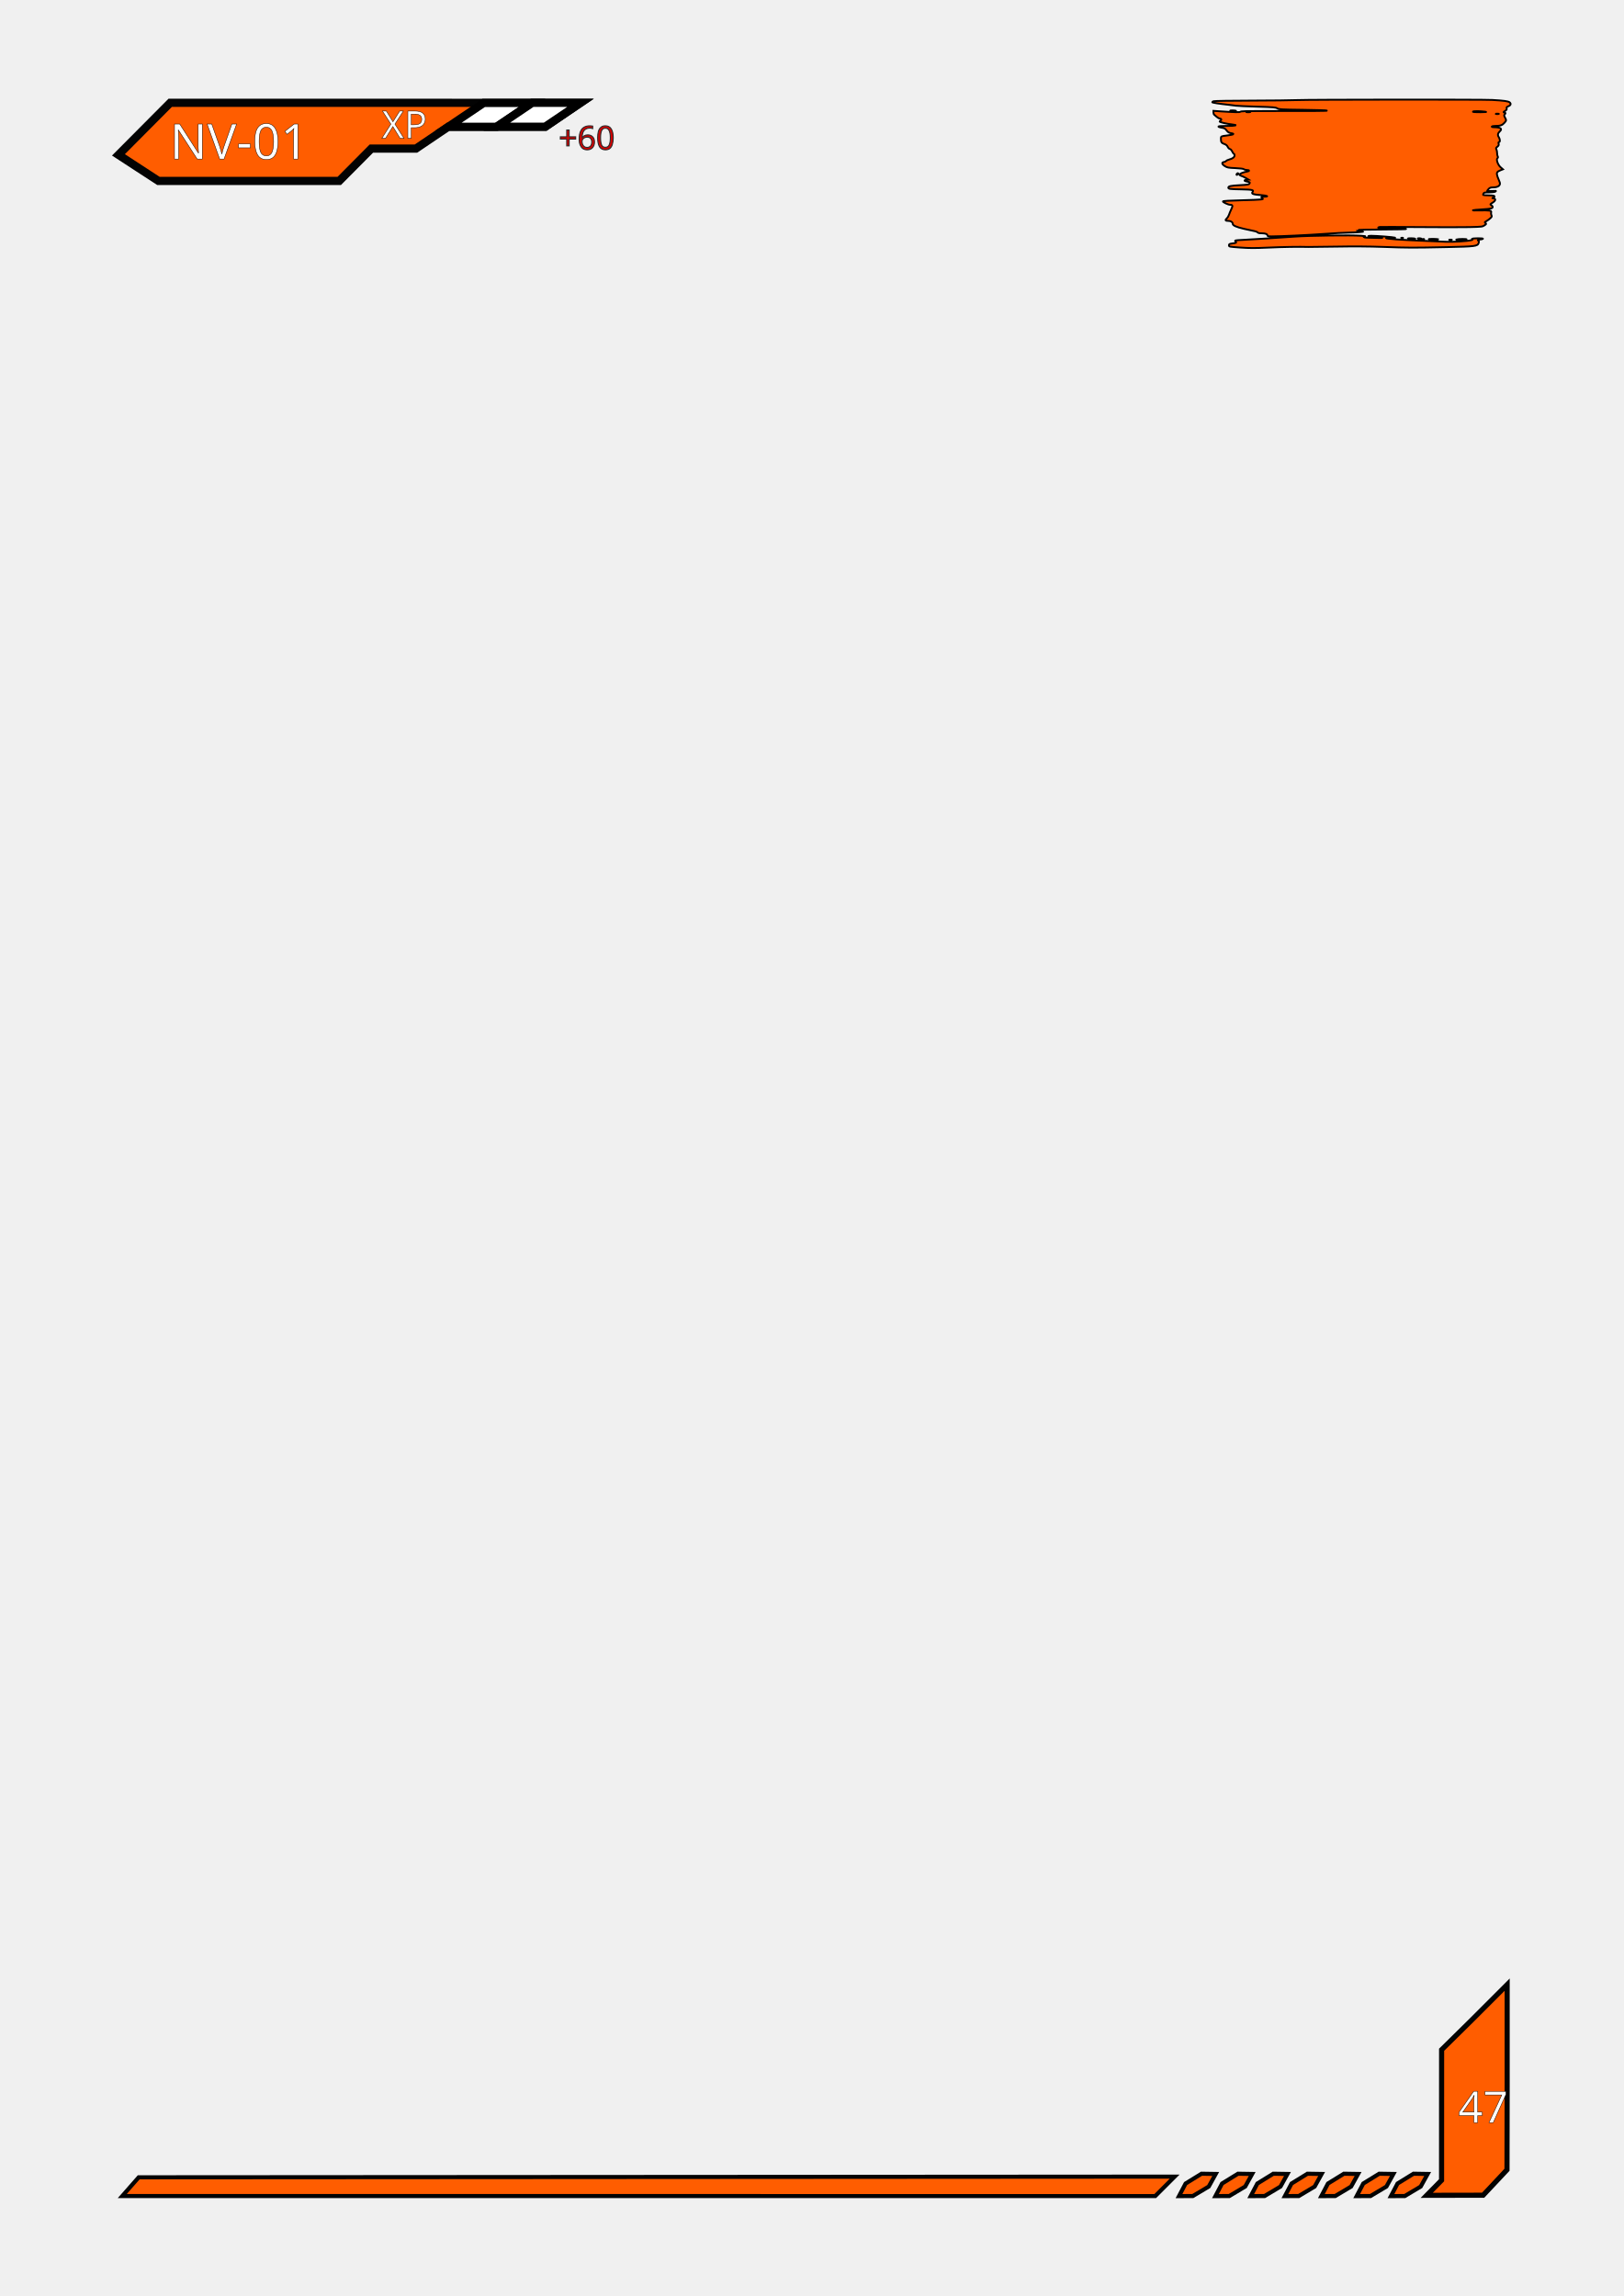
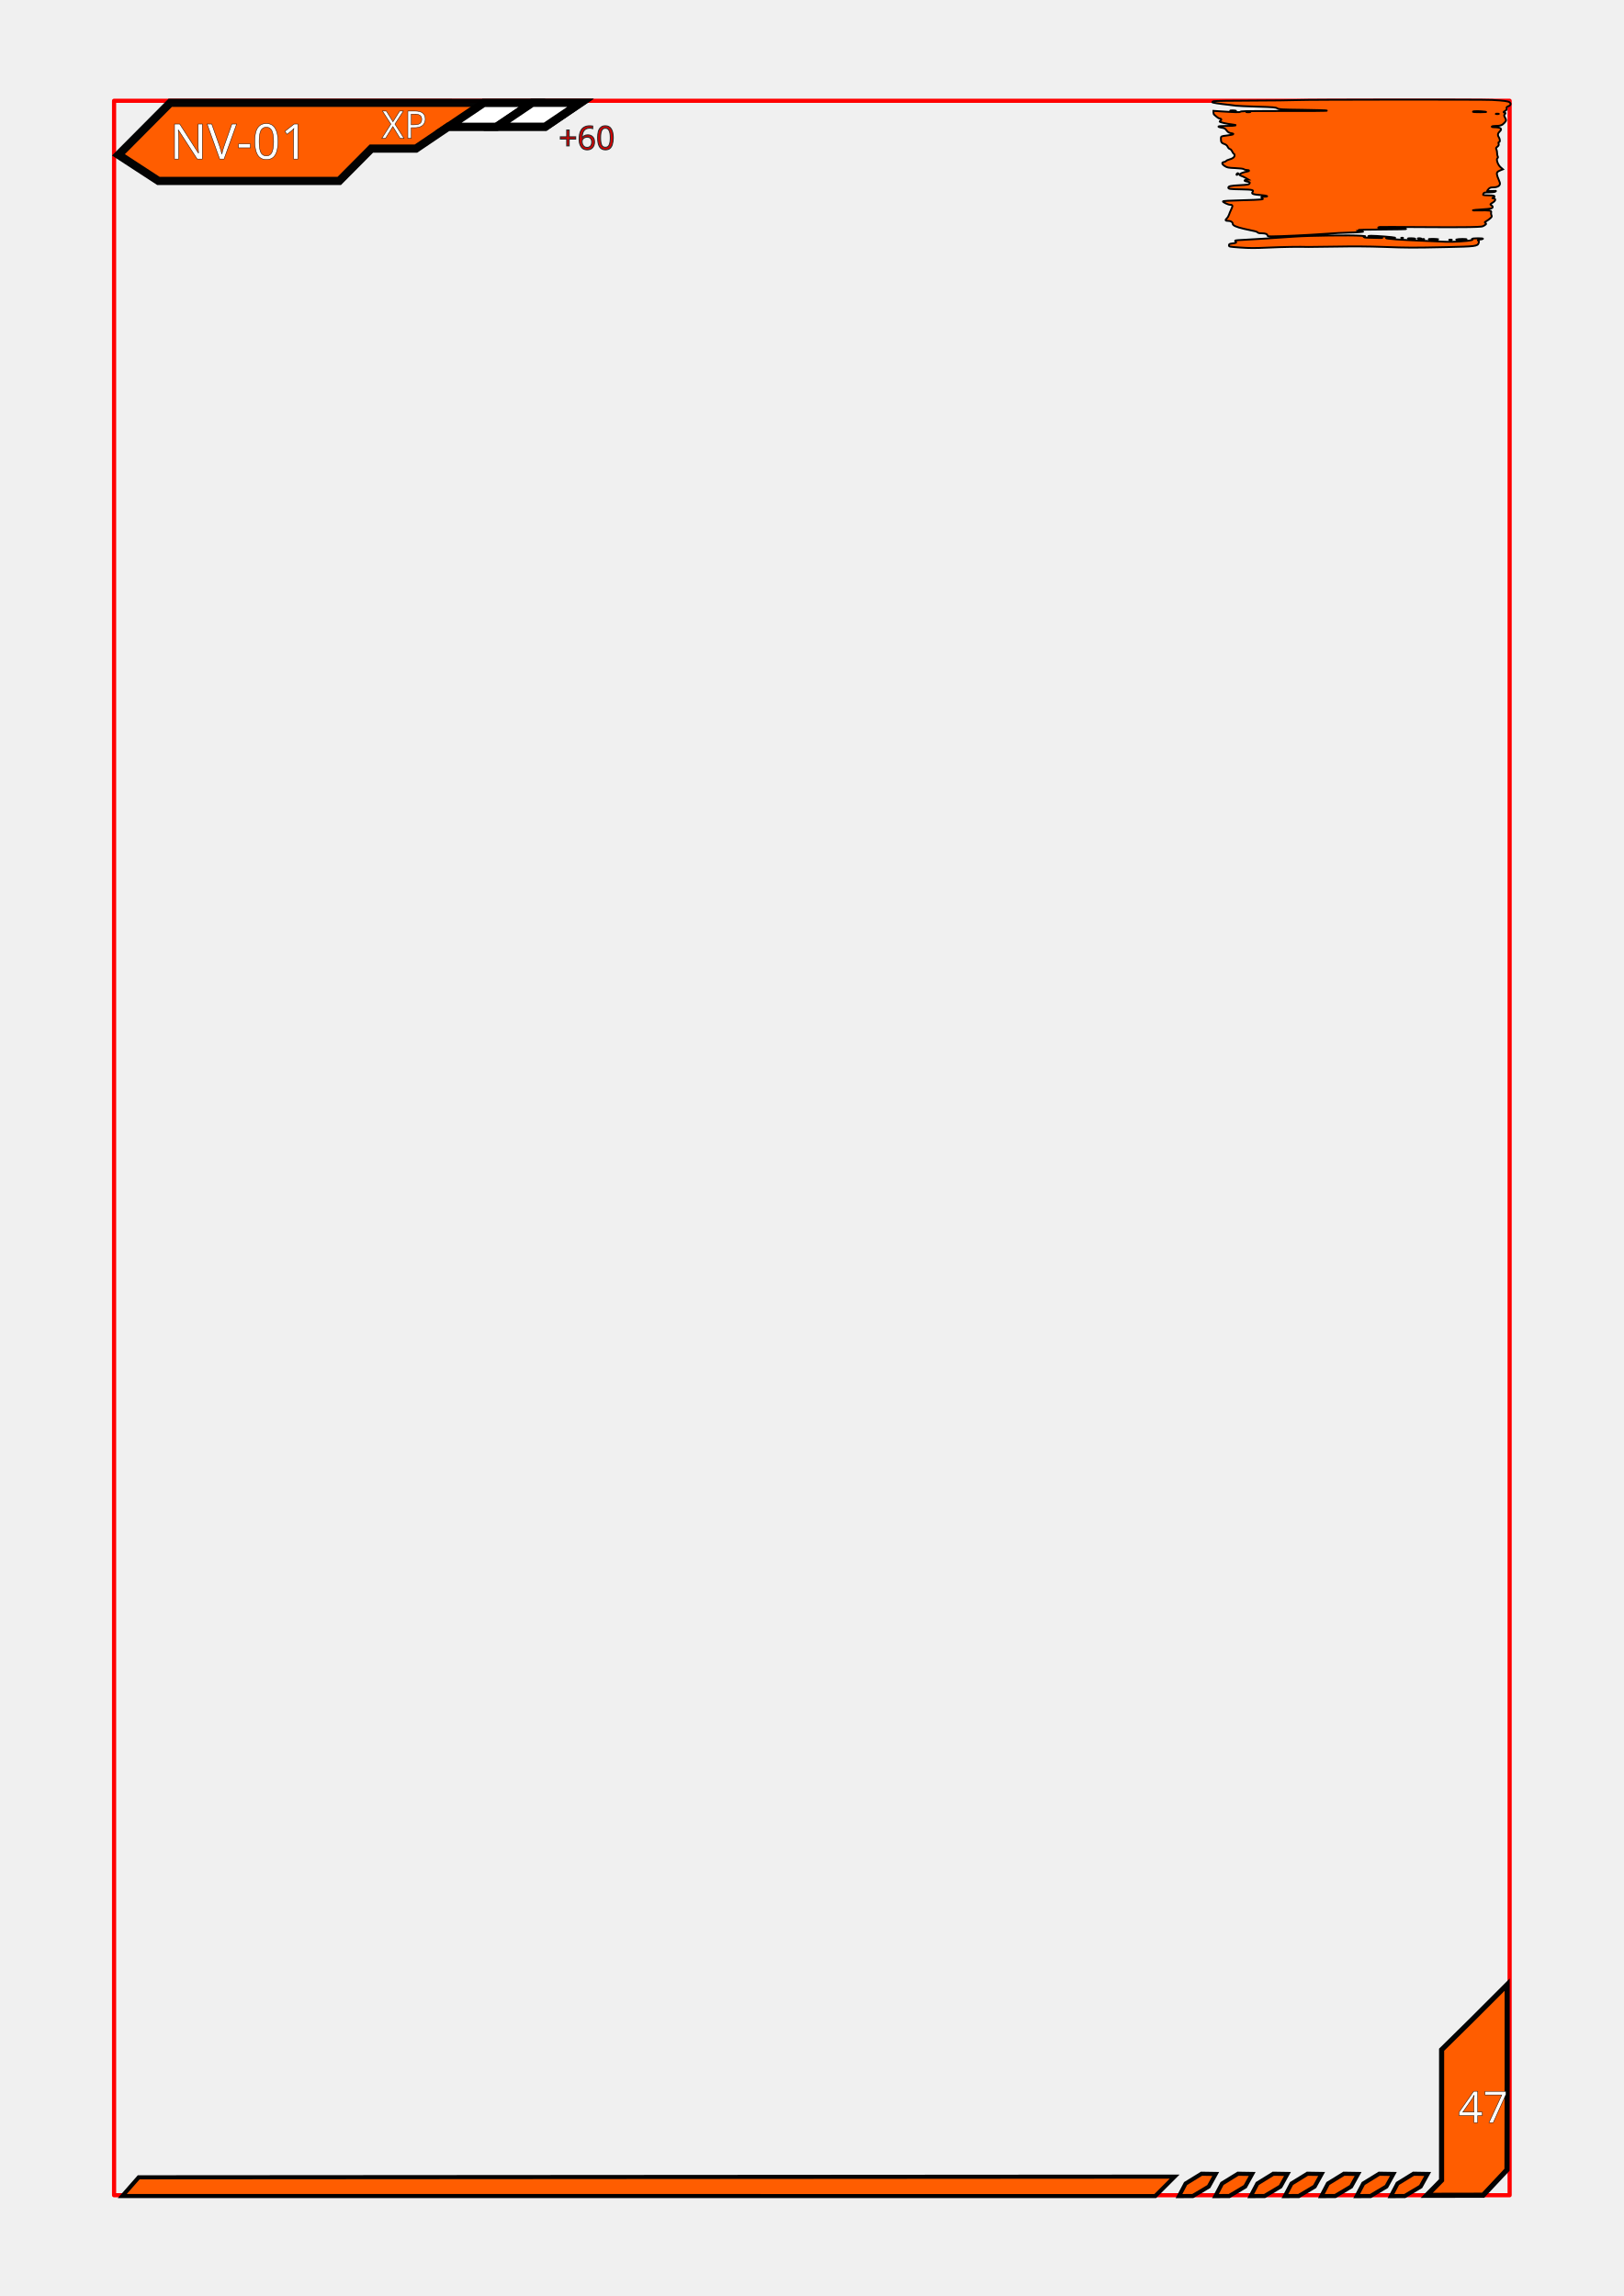
<svg xmlns="http://www.w3.org/2000/svg" width="210mm" height="297mm" viewBox="0 0 210 297" version="1.1" id="svg1051">
  <defs id="defs1048" />
-   <g id="layer2" transform="translate(-86.49194,38.17542)" style="display:none">
+   <g id="layer2" transform="translate(-86.49194,38.17542)" style="display:inline">
    <path id="rect637" style="display:inline;fill:none;stroke:#ff0000;stroke-width:0.539;stroke-linecap:square;stroke-linejoin:round;stroke-dashoffset:7.194" d="M 101.246,-25.138 H 281.738 V 245.787 H 101.246 Z" />
  </g>
  <g id="layer3">
    <path style="font-variation-settings:'wght' 400;display:inline;opacity:1;fill:#ff5d00;fill-opacity:1;stroke:#000000;stroke-width:2.117;stroke-miterlimit:4.1;stroke-dasharray:none;stroke-dashoffset:1102.68;stroke-opacity:0.988;paint-order:markers stroke fill" d="m 20.651,22.876 -4.498,-2.932 6.084,-6.118 51.117,0.005 -2.979,2.036 -12.561,0.001 -4.182,2.825 -5.823,10e-7 -4.152,4.182 z" id="path2262-2-3" />
    <text xml:space="preserve" style="font-style:normal;font-variant:normal;font-weight:normal;font-stretch:normal;font-size:4.939px;font-family:Rationale;-inkscape-font-specification:'Rationale, Normal';font-variant-ligatures:normal;font-variant-caps:normal;font-variant-numeric:normal;font-variant-east-asian:normal;display:inline;fill:#ffffff;fill-opacity:1;stroke:#000000;stroke-width:0.053;stroke-miterlimit:4.1;stroke-dasharray:none;stroke-dashoffset:1102.68;stroke-opacity:0.988" x="49.373" y="17.893" id="text1158-6">
      <tspan id="tspan1156-7" style="font-style:normal;font-variant:normal;font-weight:normal;font-stretch:normal;font-size:4.939px;font-family:Rationale;-inkscape-font-specification:'Rationale, Normal';font-variant-ligatures:normal;font-variant-caps:normal;font-variant-numeric:normal;font-variant-east-asian:normal;fill:#ffffff;fill-opacity:1;stroke:#000000;stroke-width:0.053;stroke-dasharray:none;stroke-opacity:0.988" x="49.373" y="17.893">XP</tspan>
    </text>
    <text xml:space="preserve" style="font-style:normal;font-variant:normal;font-weight:normal;font-stretch:normal;font-size:6.35px;font-family:Rationale;-inkscape-font-specification:'Rationale, Normal';font-variant-ligatures:normal;font-variant-caps:normal;font-variant-numeric:normal;font-variant-east-asian:normal;fill:#ffffff;fill-opacity:1;stroke:#000000;stroke-width:0.053;stroke-miterlimit:4.1;stroke-dasharray:none;stroke-dashoffset:1102.68;stroke-opacity:0.988" x="21.961" y="20.574" id="text25712-5">
      <tspan id="tspan25710-3" style="font-style:normal;font-variant:normal;font-weight:normal;font-stretch:normal;font-size:6.35px;font-family:Rationale;-inkscape-font-specification:'Rationale, Normal';font-variant-ligatures:normal;font-variant-caps:normal;font-variant-numeric:normal;font-variant-east-asian:normal;fill:#ffffff;fill-opacity:1;stroke:#000000;stroke-width:0.053;stroke-dasharray:none;stroke-opacity:0.988" x="21.961" y="20.574">NV-01</tspan>
    </text>
    <path d="m 184.526,283.977 1.918,-1.949 0.005,-16.882 3.905,-3.848 4.573,-4.573 -3.2e-4,12.86 -0.021,11.087 -3.086,3.291 z" style="fill:#ff5d00;fill-opacity:1;stroke:#010000;stroke-width:0.661;stroke-dasharray:none;stroke-opacity:0.988;paint-order:normal" id="path1410-5" />
    <path style="font-variation-settings:'wght' 400;fill:#ff5d00;fill-opacity:1;stroke:#010000;stroke-width:1.058;stroke-dasharray:none;stroke-dashoffset:1102.68;stroke-opacity:0.988;paint-order:markers stroke fill" d="m 16.394,283.808 1.668,-1.898 133.222,-0.087 -1.985,1.987 z" id="path362-0-6" />
    <path style="font-variation-settings:'wght' 400;fill:#ff5d00;fill-opacity:1;stroke:#010000;stroke-width:1.058;stroke-dasharray:none;stroke-dashoffset:1102.68;stroke-opacity:0.988;paint-order:markers stroke fill" d="m 152.923,283.812 0.617,-1.174 1.931,-1.189 1.319,0.021 -0.652,1.18 -1.937,1.154 z" id="path364-9-2" />
    <path style="font-variation-settings:'wght' 400;fill:#ff5d00;fill-opacity:1;stroke:#010000;stroke-width:1.058;stroke-dasharray:none;stroke-dashoffset:1102.68;stroke-opacity:0.988;paint-order:markers stroke fill" d="m 157.637,283.812 0.617,-1.174 1.931,-1.189 1.319,0.021 -0.652,1.18 -1.937,1.154 z" id="path364-94-3-9" />
    <path style="font-variation-settings:'wght' 400;fill:#ff5d00;fill-opacity:1;stroke:#010000;stroke-width:1.058;stroke-dasharray:none;stroke-dashoffset:1102.68;stroke-opacity:0.988;paint-order:markers stroke fill" d="m 162.202,283.812 0.617,-1.174 1.931,-1.189 1.319,0.021 -0.652,1.18 -1.937,1.154 z" id="path364-7-60-1" />
    <path style="font-variation-settings:'wght' 400;fill:#ff5d00;fill-opacity:1;stroke:#010000;stroke-width:1.058;stroke-dasharray:none;stroke-dashoffset:1102.68;stroke-opacity:0.988;paint-order:markers stroke fill" d="m 166.622,283.812 0.617,-1.174 1.931,-1.189 1.319,0.021 -0.652,1.18 -1.937,1.154 z" id="path364-8-62-2" />
    <path style="font-variation-settings:'wght' 400;fill:#ff5d00;fill-opacity:1;stroke:#010000;stroke-width:1.058;stroke-dasharray:none;stroke-dashoffset:1102.68;stroke-opacity:0.988;paint-order:markers stroke fill" d="m 171.336,283.812 0.617,-1.174 1.931,-1.189 1.319,0.021 -0.652,1.18 -1.937,1.154 z" id="path364-94-4-61-7" />
    <path style="font-variation-settings:'wght' 400;fill:#ff5d00;fill-opacity:1;stroke:#010000;stroke-width:1.058;stroke-dasharray:none;stroke-dashoffset:1102.68;stroke-opacity:0.988;paint-order:markers stroke fill" d="m 175.901,283.812 0.617,-1.174 1.931,-1.189 1.319,0.021 -0.652,1.18 -1.937,1.154 z" id="path364-7-5-8-0" />
    <path style="font-variation-settings:'wght' 400;fill:#ff5d00;fill-opacity:1;stroke:#010000;stroke-width:1.058;stroke-dasharray:none;stroke-dashoffset:1102.68;stroke-opacity:0.988;paint-order:markers stroke fill" d="m 180.335,283.812 0.617,-1.174 1.931,-1.189 1.319,0.021 -0.652,1.18 -1.937,1.154 z" id="path364-7-5-8-6-9" />
    <text xml:space="preserve" style="font-style:normal;font-variant:normal;font-weight:normal;font-stretch:normal;font-size:4.233px;font-family:Rationale;-inkscape-font-specification:'Rationale, Normal';font-variant-ligatures:normal;font-variant-caps:normal;font-variant-numeric:normal;font-variant-east-asian:normal;opacity:0.99;mix-blend-mode:normal;fill:#d40000;stroke:#292929;stroke-width:0.132;stroke-miterlimit:4.1;stroke-dasharray:none;stroke-dashoffset:1102.68;stroke-opacity:0.988" x="72.251" y="19.339" id="text808">
      <tspan id="tspan806" style="font-style:normal;font-variant:normal;font-weight:normal;font-stretch:normal;font-size:4.233px;font-family:Rationale;-inkscape-font-specification:'Rationale, Normal';font-variant-ligatures:normal;font-variant-caps:normal;font-variant-numeric:normal;font-variant-east-asian:normal;fill:#d40000;stroke:#292929;stroke-width:0.132;stroke-dasharray:none;stroke-opacity:0.988" x="72.251" y="19.339">+60</tspan>
    </text>
    <path d="m 193.023,12.93 c 1.484,0.082 2.037,0.158 2.222,0.308 0.221,0.179 0.148,0.388 -0.179,0.512 -0.195,0.074 -0.236,0.128 -0.201,0.266 0.033,0.133 -0.016,0.212 -0.208,0.333 -0.243,0.154 -0.246,0.161 -0.074,0.216 0.166,0.053 0.169,0.066 0.046,0.202 -0.109,0.121 -0.115,0.177 -0.034,0.334 0.252,0.482 0.252,0.469 -0.023,0.784 -0.282,0.323 -0.525,0.405 -1.204,0.407 -0.207,5.92e-4 -0.399,0.037 -0.426,0.081 -0.03,0.048 0.073,0.081 0.256,0.081 0.854,0.002 1.148,0.194 0.798,0.518 -0.281,0.261 -0.331,0.493 -0.16,0.749 0.173,0.259 0.198,0.658 0.04,0.658 -0.078,0 -0.094,0.061 -0.055,0.214 0.043,0.172 0.011,0.248 -0.163,0.386 -0.185,0.148 -0.203,0.197 -0.125,0.343 0.05,0.094 0.091,0.301 0.091,0.462 0,0.16 0.035,0.358 0.079,0.438 0.057,0.106 0.047,0.173 -0.034,0.241 -0.192,0.159 0.06,0.87 0.418,1.181 l 0.293,0.255 -0.34,0.136 c -0.459,0.184 -0.525,0.331 -0.362,0.812 0.072,0.214 0.185,0.5 0.25,0.635 0.221,0.46 -0.109,0.757 -0.842,0.757 -0.29,0 -0.407,0.043 -0.557,0.205 -0.104,0.113 -0.19,0.226 -0.19,0.251 0,0.026 0.277,0.029 0.616,0.007 0.533,-0.034 0.596,-0.025 0.466,0.07 -0.098,0.071 -0.38,0.109 -0.814,0.109 -0.575,0 -0.675,0.021 -0.747,0.156 -0.046,0.086 -0.056,0.172 -0.023,0.191 0.033,0.02 0.342,0.039 0.685,0.042 0.344,0.003 0.66,0.028 0.702,0.054 0.129,0.08 0.088,0.177 -0.103,0.241 -0.174,0.059 -0.173,0.062 0.04,0.095 0.338,0.052 0.285,0.302 -0.118,0.556 -0.337,0.213 -0.338,0.214 -0.161,0.332 0.231,0.153 0.227,0.325 -0.01,0.415 -0.103,0.039 -0.654,0.098 -1.224,0.129 -1.368,0.077 -1.577,0.164 -0.306,0.128 0.551,-0.016 1.127,-0.005 1.28,0.024 0.244,0.046 0.272,0.076 0.231,0.242 -0.026,0.104 -0.007,0.265 0.042,0.357 0.076,0.143 0.055,0.201 -0.143,0.389 -0.128,0.121 -0.355,0.287 -0.503,0.368 -0.25,0.136 -0.26,0.156 -0.127,0.253 0.133,0.097 0.125,0.118 -0.121,0.294 -0.253,0.18 -0.343,0.191 -1.947,0.23 -0.925,0.023 -3.869,0.022 -6.542,-0.002 -2.673,-0.024 -4.959,-0.03 -5.08,-0.012 -0.121,0.017 -0.2,0.063 -0.176,0.102 0.024,0.039 0.755,0.074 1.625,0.077 0.869,0.003 1.743,0.035 1.942,0.07 0.211,0.038 -1.031,0.068 -2.99,0.074 -1.854,0.006 -3.351,0.041 -3.351,0.08 0,0.073 0.348,0.162 0.712,0.182 0.483,0.027 -0.83,0.132 -1.756,0.14 -0.552,0.005 -1.979,0.08 -3.171,0.168 -2.054,0.15 -5.624,0.319 -6.803,0.321 -0.423,8.87e-4 -0.542,-0.025 -0.542,-0.117 0,-0.182 -0.268,-0.284 -0.747,-0.284 -0.287,0 -0.471,-0.041 -0.535,-0.118 -0.054,-0.065 -0.23,-0.138 -0.391,-0.162 -0.161,-0.024 -0.774,-0.157 -1.361,-0.295 -1.034,-0.243 -1.46,-0.438 -1.46,-0.668 0,-0.202 -0.248,-0.361 -0.563,-0.361 -0.393,0 -0.448,-0.088 -0.2,-0.321 0.108,-0.101 0.236,-0.314 0.286,-0.473 0.049,-0.159 0.184,-0.481 0.299,-0.716 0.222,-0.452 0.186,-0.572 -0.169,-0.575 -0.239,-0.002 -0.946,-0.338 -0.914,-0.434 0.02,-0.061 0.766,-0.107 2.351,-0.145 1.277,-0.031 2.447,-0.079 2.601,-0.108 0.25,-0.046 0.265,-0.063 0.14,-0.154 -0.223,-0.163 -0.167,-0.205 0.278,-0.205 0.602,0 0.384,-0.139 -0.297,-0.19 -1.186,-0.088 -1.442,-0.174 -1.238,-0.419 0.211,-0.255 -0.039,-0.313 -1.434,-0.336 -1.507,-0.025 -1.702,-0.05 -1.702,-0.222 0,-0.194 0.297,-0.257 1.511,-0.32 0.984,-0.051 1.154,-0.079 1.221,-0.204 0.091,-0.17 0.058,-0.196 -0.344,-0.268 -0.37,-0.067 -0.392,-0.189 -0.04,-0.223 l 0.261,-0.025 -0.367,-0.216 c -0.202,-0.119 -0.464,-0.24 -0.582,-0.27 -0.118,-0.03 -0.215,-0.101 -0.215,-0.159 0,-0.115 0.508,-0.321 0.986,-0.398 0.359,-0.058 0.322,-0.202 -0.051,-0.202 -0.143,0 -0.305,-0.045 -0.359,-0.099 -0.062,-0.062 -0.476,-0.116 -1.12,-0.145 -0.934,-0.042 -1.05,-0.065 -1.367,-0.267 -0.383,-0.243 -0.426,-0.474 -0.098,-0.521 0.108,-0.015 0.234,-0.076 0.28,-0.135 0.046,-0.059 0.228,-0.145 0.405,-0.191 0.447,-0.117 0.682,-0.301 0.682,-0.534 0,-0.108 -0.036,-0.196 -0.08,-0.196 -0.044,0 -0.143,-0.135 -0.221,-0.301 -0.083,-0.176 -0.208,-0.311 -0.302,-0.325 -0.088,-0.013 -0.214,-0.14 -0.281,-0.281 -0.087,-0.185 -0.215,-0.289 -0.456,-0.373 -0.352,-0.122 -0.424,-0.24 -0.426,-0.701 -9.9e-4,-0.286 0.038,-0.307 0.721,-0.385 0.949,-0.108 1.151,-0.219 0.566,-0.313 -0.235,-0.038 -0.372,-0.123 -0.529,-0.328 -0.219,-0.287 -0.274,-0.316 -0.779,-0.401 -0.166,-0.028 -0.301,-0.085 -0.301,-0.127 0,-0.045 0.464,-0.077 1.124,-0.077 1.163,0 1.5,-0.106 0.622,-0.196 -0.656,-0.067 -1.585,-0.284 -1.585,-0.37 0,-0.037 0.059,-0.101 0.132,-0.141 0.158,-0.089 0.077,-0.255 -0.125,-0.255 -0.079,0 -0.249,-0.091 -0.377,-0.203 -0.128,-0.112 -0.278,-0.239 -0.333,-0.284 -0.055,-0.045 -0.1,-0.175 -0.1,-0.29 v -0.209 l 0.743,0.05 c 2.082,0.14 2.687,0.153 2.744,0.06 0.043,-0.069 0.82,-0.092 2.921,-0.088 6.303,0.012 8.386,-0.003 8.329,-0.06 -0.033,-0.033 -1.457,-0.078 -3.164,-0.1 -2.845,-0.037 -3.122,-0.052 -3.322,-0.188 -0.193,-0.131 -0.49,-0.156 -2.609,-0.219 -1.315,-0.039 -2.535,-0.093 -2.712,-0.121 -0.177,-0.028 -0.574,-0.078 -0.883,-0.111 -1.333,-0.143 -2.207,-0.278 -2.207,-0.341 0,-0.037 0.081,-0.097 0.181,-0.133 0.099,-0.036 2.285,-0.07 4.858,-0.076 2.572,-0.006 5.227,-0.037 5.9,-0.068 1.498,-0.07 24.074,-0.087 25.304,-0.019 z m -2.529,1.517 c 0,0.05 0.373,0.075 0.983,0.068 0.734,-0.009 0.881,-0.027 0.582,-0.068 -0.647,-0.089 -1.565,-0.089 -1.565,0 z m -29.279,0.057 c 0.121,0.018 0.32,0.018 0.441,0 0.121,-0.018 0.022,-0.033 -0.221,-0.033 -0.243,0 -0.342,0.015 -0.221,0.033 z m 32.268,0.238 c 0.077,0.02 0.221,0.021 0.321,0.002 0.1,-0.019 0.037,-0.036 -0.14,-0.037 -0.177,-8.88e-4 -0.258,0.015 -0.182,0.035 z M 159.865,14.356 c 0.04,0.065 -0.674,0.026 -0.75,-0.041 -0.018,-0.016 0.133,-0.029 0.336,-0.029 0.203,0 0.389,0.032 0.413,0.07 z m 0.272,8.122 c -0.019,0.058 -0.083,0.121 -0.14,0.14 -0.06,0.02 -0.09,-0.01 -0.07,-0.07 0.019,-0.058 0.083,-0.121 0.14,-0.14 0.06,-0.02 0.09,0.01 0.07,0.07 z m 15.869,8.017 c 0.397,0.03 0.641,0.061 0.542,0.07 -0.345,0.029 -0.178,0.176 0.201,0.176 0.21,2.42e-4 0.797,0.017 1.304,0.037 0.577,0.023 0.833,0.012 0.682,-0.031 -0.132,-0.037 -0.573,-0.072 -0.979,-0.078 -0.406,-0.005 -0.76,-0.046 -0.787,-0.09 -0.03,-0.049 0.102,-0.08 0.344,-0.08 0.706,0 2.93,0.174 3.101,0.243 0.097,0.039 -0.112,0.047 -0.495,0.021 -0.421,-0.03 -0.662,-0.017 -0.662,0.034 0,0.097 1.894,0.236 4.696,0.346 1.104,0.043 2.44,0.101 2.97,0.129 0.949,0.05 2.928,-0.073 3.385,-0.209 0.125,-0.038 0.18,-0.071 0.123,-0.075 -0.058,-0.004 -0.083,-0.043 -0.056,-0.087 0.027,-0.044 0.381,-0.08 0.787,-0.079 0.506,8.87e-4 0.7,0.026 0.617,0.079 -0.066,0.043 -0.238,0.078 -0.381,0.079 -0.251,0.001 -0.359,0.116 -0.169,0.179 0.066,0.022 0.07,0.098 0.014,0.266 -0.142,0.427 -0.408,0.462 -4.16,0.54 -4.436,0.093 -4.89,0.092 -8.188,-0.025 -1.877,-0.067 -3.875,-0.08 -6.02,-0.04 -1.766,0.033 -3.409,0.053 -3.652,0.045 -1.161,-0.039 -3.288,-0.004 -5.212,0.084 -1.712,0.079 -2.405,0.077 -3.592,-0.007 -1.444,-0.103 -1.471,-0.108 -1.471,-0.287 0,-0.156 0.054,-0.189 0.381,-0.233 0.594,-0.079 0.626,-0.098 0.47,-0.27 -0.129,-0.142 -0.095,-0.149 0.932,-0.201 1.396,-0.07 4.472,-0.264 6.685,-0.422 1.877,-0.134 7.359,-0.207 8.589,-0.114 z m 5.438,0.299 c -0.055,0.022 -0.145,0.022 -0.201,0 -0.055,-0.022 -0.01,-0.04 0.1,-0.04 0.11,0 0.156,0.018 0.1,0.04 z m 2.388,0.093 c 0,0.037 -0.108,0.05 -0.241,0.031 -0.132,-0.019 -0.241,-0.049 -0.241,-0.066 0,-0.017 0.108,-0.031 0.241,-0.031 0.132,0 0.241,0.03 0.241,0.066 z m -0.803,0.015 c 0,0.051 -0.17,0.062 -0.462,0.029 -0.621,-0.07 -0.633,-0.11 -0.034,-0.11 0.279,0 0.495,0.035 0.495,0.081 z m 6.622,0.08 c -0.088,0.038 -0.45,0.069 -0.803,0.069 -0.429,0 -0.589,-0.023 -0.482,-0.069 0.088,-0.038 0.45,-0.069 0.803,-0.069 0.429,0 0.589,0.023 0.482,0.069 z m -3.652,-0.011 c 0,0.067 -1.128,0.034 -1.197,-0.035 -0.019,-0.019 0.243,-0.034 0.581,-0.034 0.338,0 0.615,0.031 0.615,0.069 z m -1.826,-0.016 c -0.055,0.022 -0.145,0.022 -0.201,0 -0.055,-0.022 -0.01,-0.04 0.1,-0.04 0.11,0 0.156,0.018 0.1,0.04 z m 3.572,0.082 c -0.077,0.02 -0.204,0.02 -0.281,0 -0.077,-0.02 -0.014,-0.037 0.14,-0.037 0.155,0 0.218,0.017 0.14,0.037 z" style="fill:#ff5d00;fill-opacity:1;stroke:#000000;stroke-width:0.239;stroke-dasharray:none;stroke-opacity:1" id="path25423" />
    <text xml:space="preserve" style="font-style:normal;font-variant:normal;font-weight:normal;font-stretch:normal;font-size:5.644px;font-family:Rationale;-inkscape-font-specification:'Rationale, Normal';font-variant-ligatures:normal;font-variant-caps:normal;font-variant-numeric:normal;font-variant-east-asian:normal;opacity:0.994;fill:#ffffff;fill-opacity:1;stroke:#000000;stroke-width:0.053;stroke-miterlimit:4.1;stroke-dasharray:none;stroke-dashoffset:1102.68;stroke-opacity:0.988" x="188.582" y="274.567" id="text10069-0">
      <tspan id="tspan10067-6" style="font-style:normal;font-variant:normal;font-weight:normal;font-stretch:normal;font-size:5.644px;font-family:Rationale;-inkscape-font-specification:'Rationale, Normal';font-variant-ligatures:normal;font-variant-caps:normal;font-variant-numeric:normal;font-variant-east-asian:normal;fill:#ffffff;fill-opacity:1;stroke:#000000;stroke-width:0.053;stroke-dasharray:none;stroke-opacity:0.988" x="188.582" y="274.567">47</tspan>
    </text>
    <path id="rect4178" style="opacity:1;fill:#ffffff;stroke:#000000;stroke-width:2.117;stroke-miterlimit:4.1;stroke-dasharray:none;stroke-dashoffset:1102.68;stroke-opacity:1;paint-order:stroke fill markers" d="m 62.722,13.841 h 4.361 l -3.01,2.029 H 59.712 Z" />
    <path id="rect4178-2" style="opacity:1;fill:#ffffff;stroke:#000000;stroke-width:2.117;stroke-miterlimit:4.1;stroke-dasharray:none;stroke-dashoffset:1102.68;stroke-opacity:1;paint-order:stroke fill markers;fill-opacity:1" d="m 68.993,13.831 h 4.361 l -3.01,2.029 h -4.361 z" />
  </g>
</svg>
